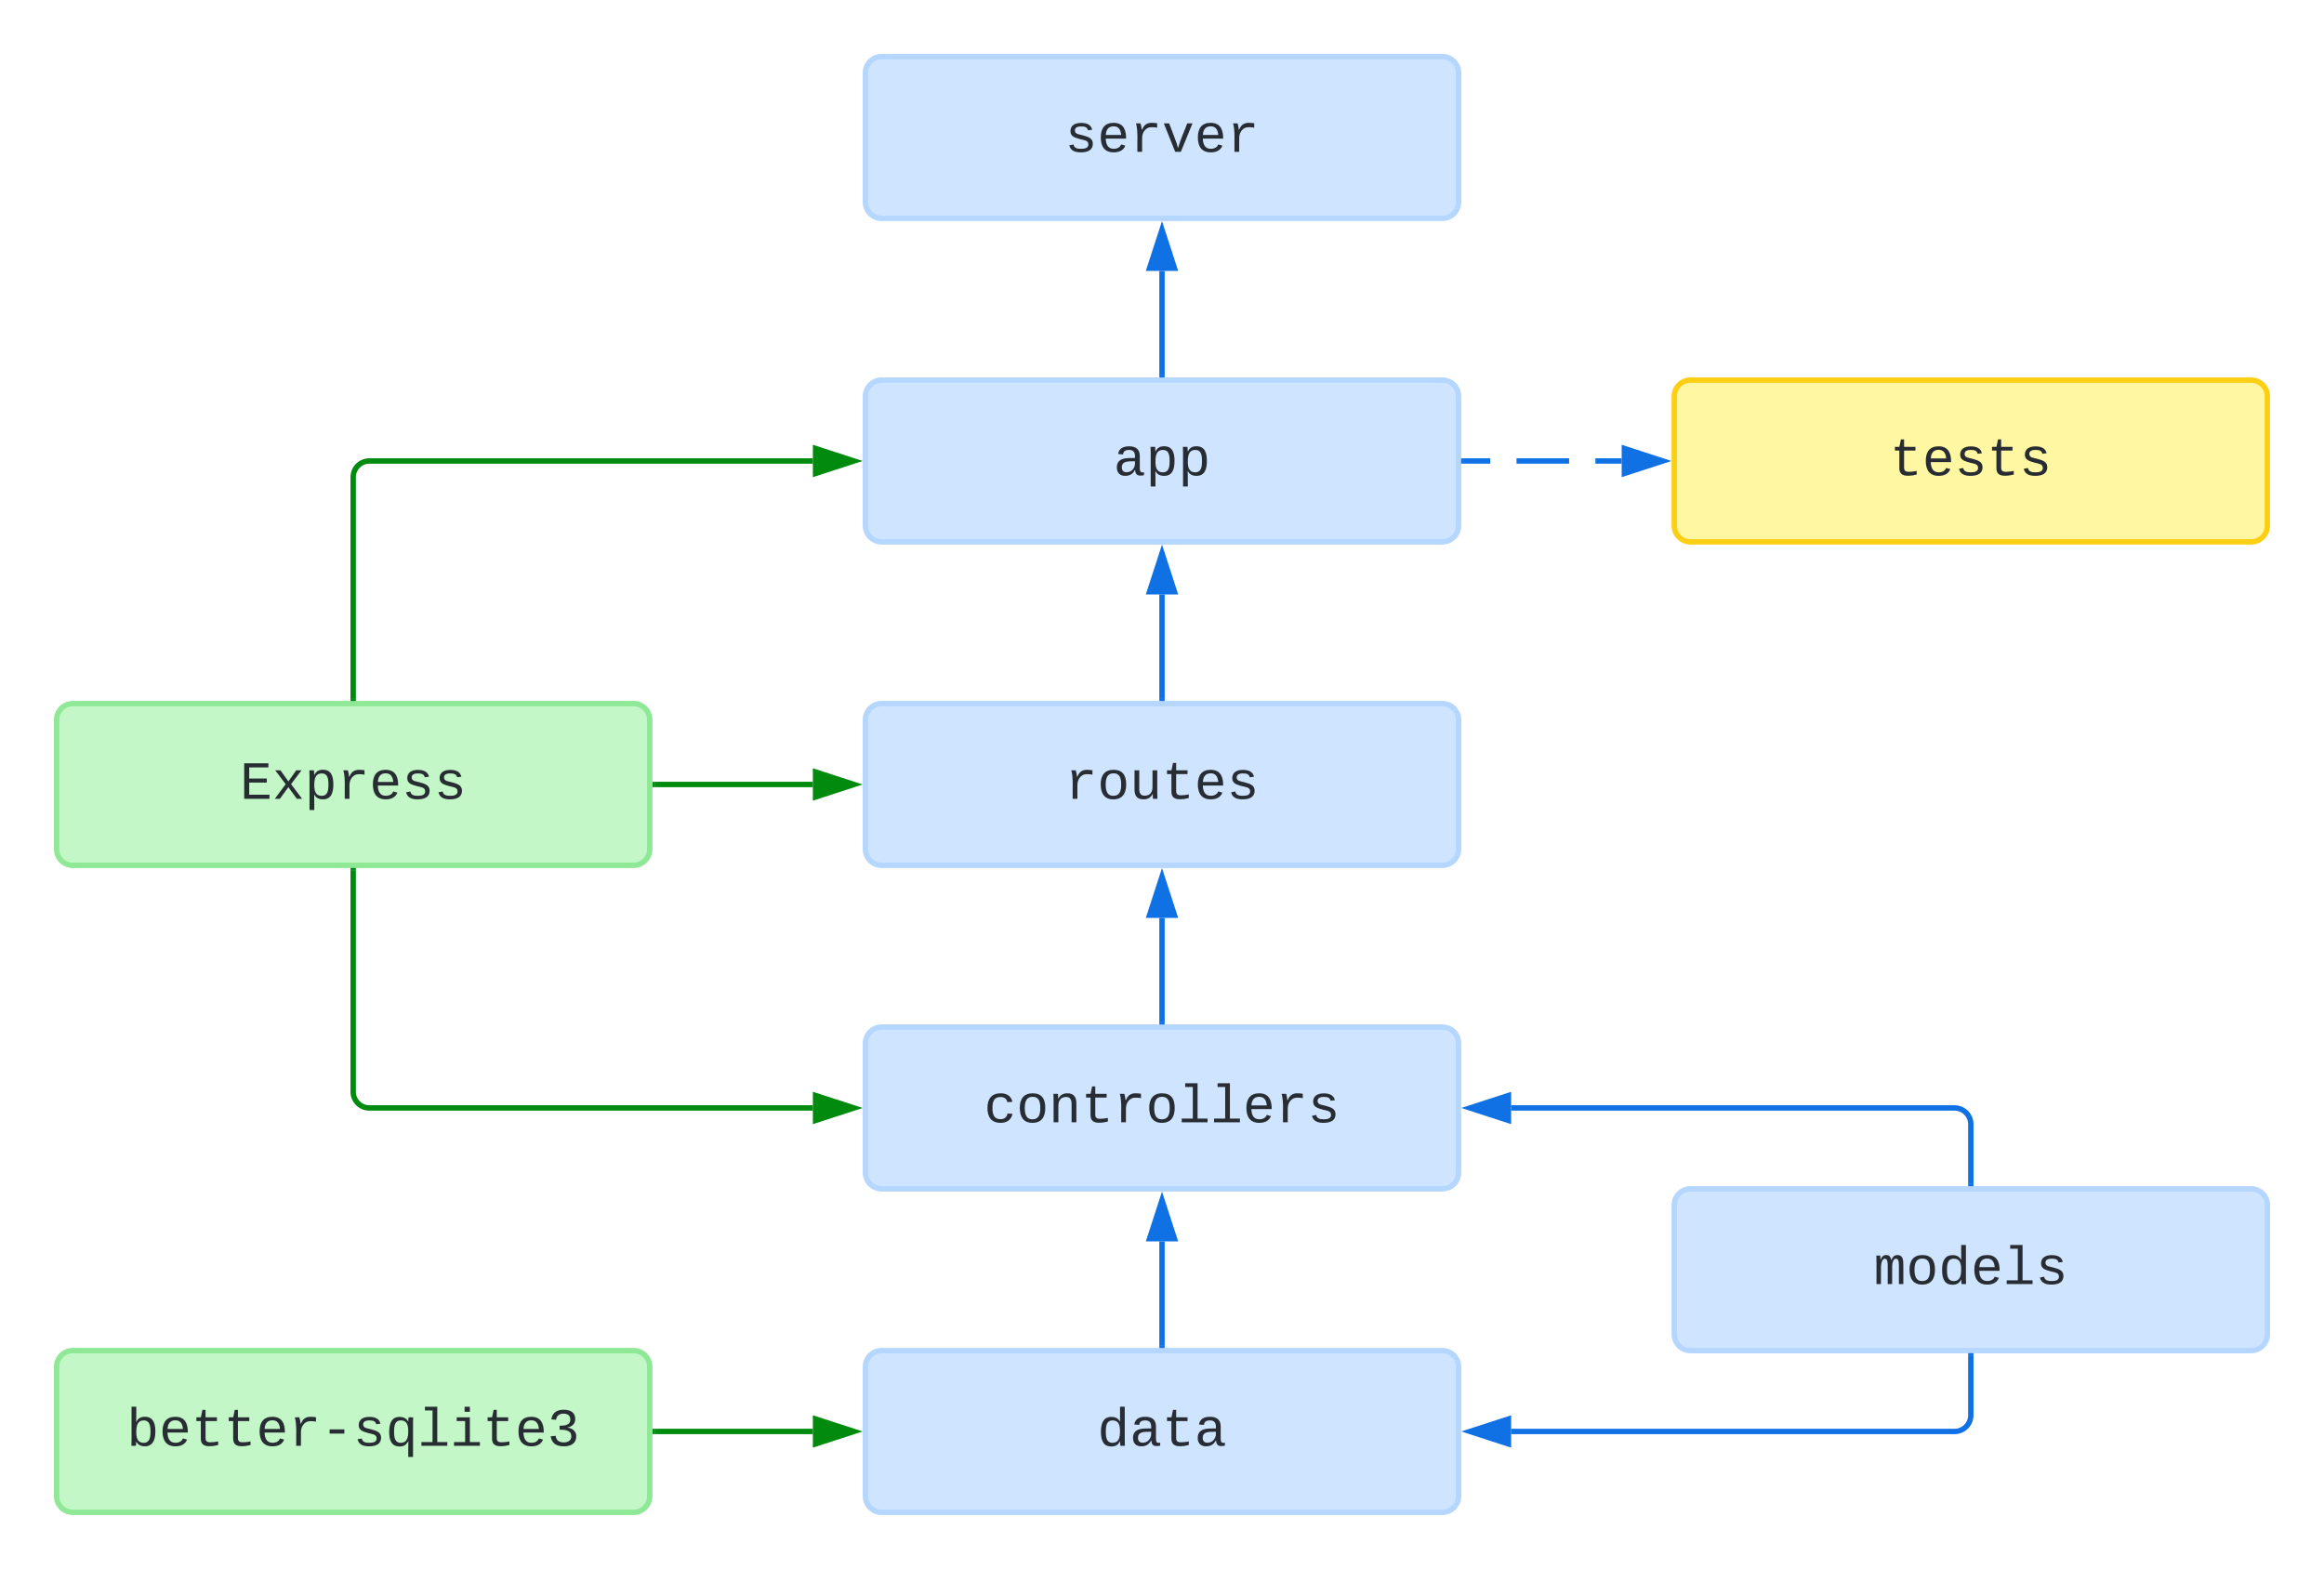
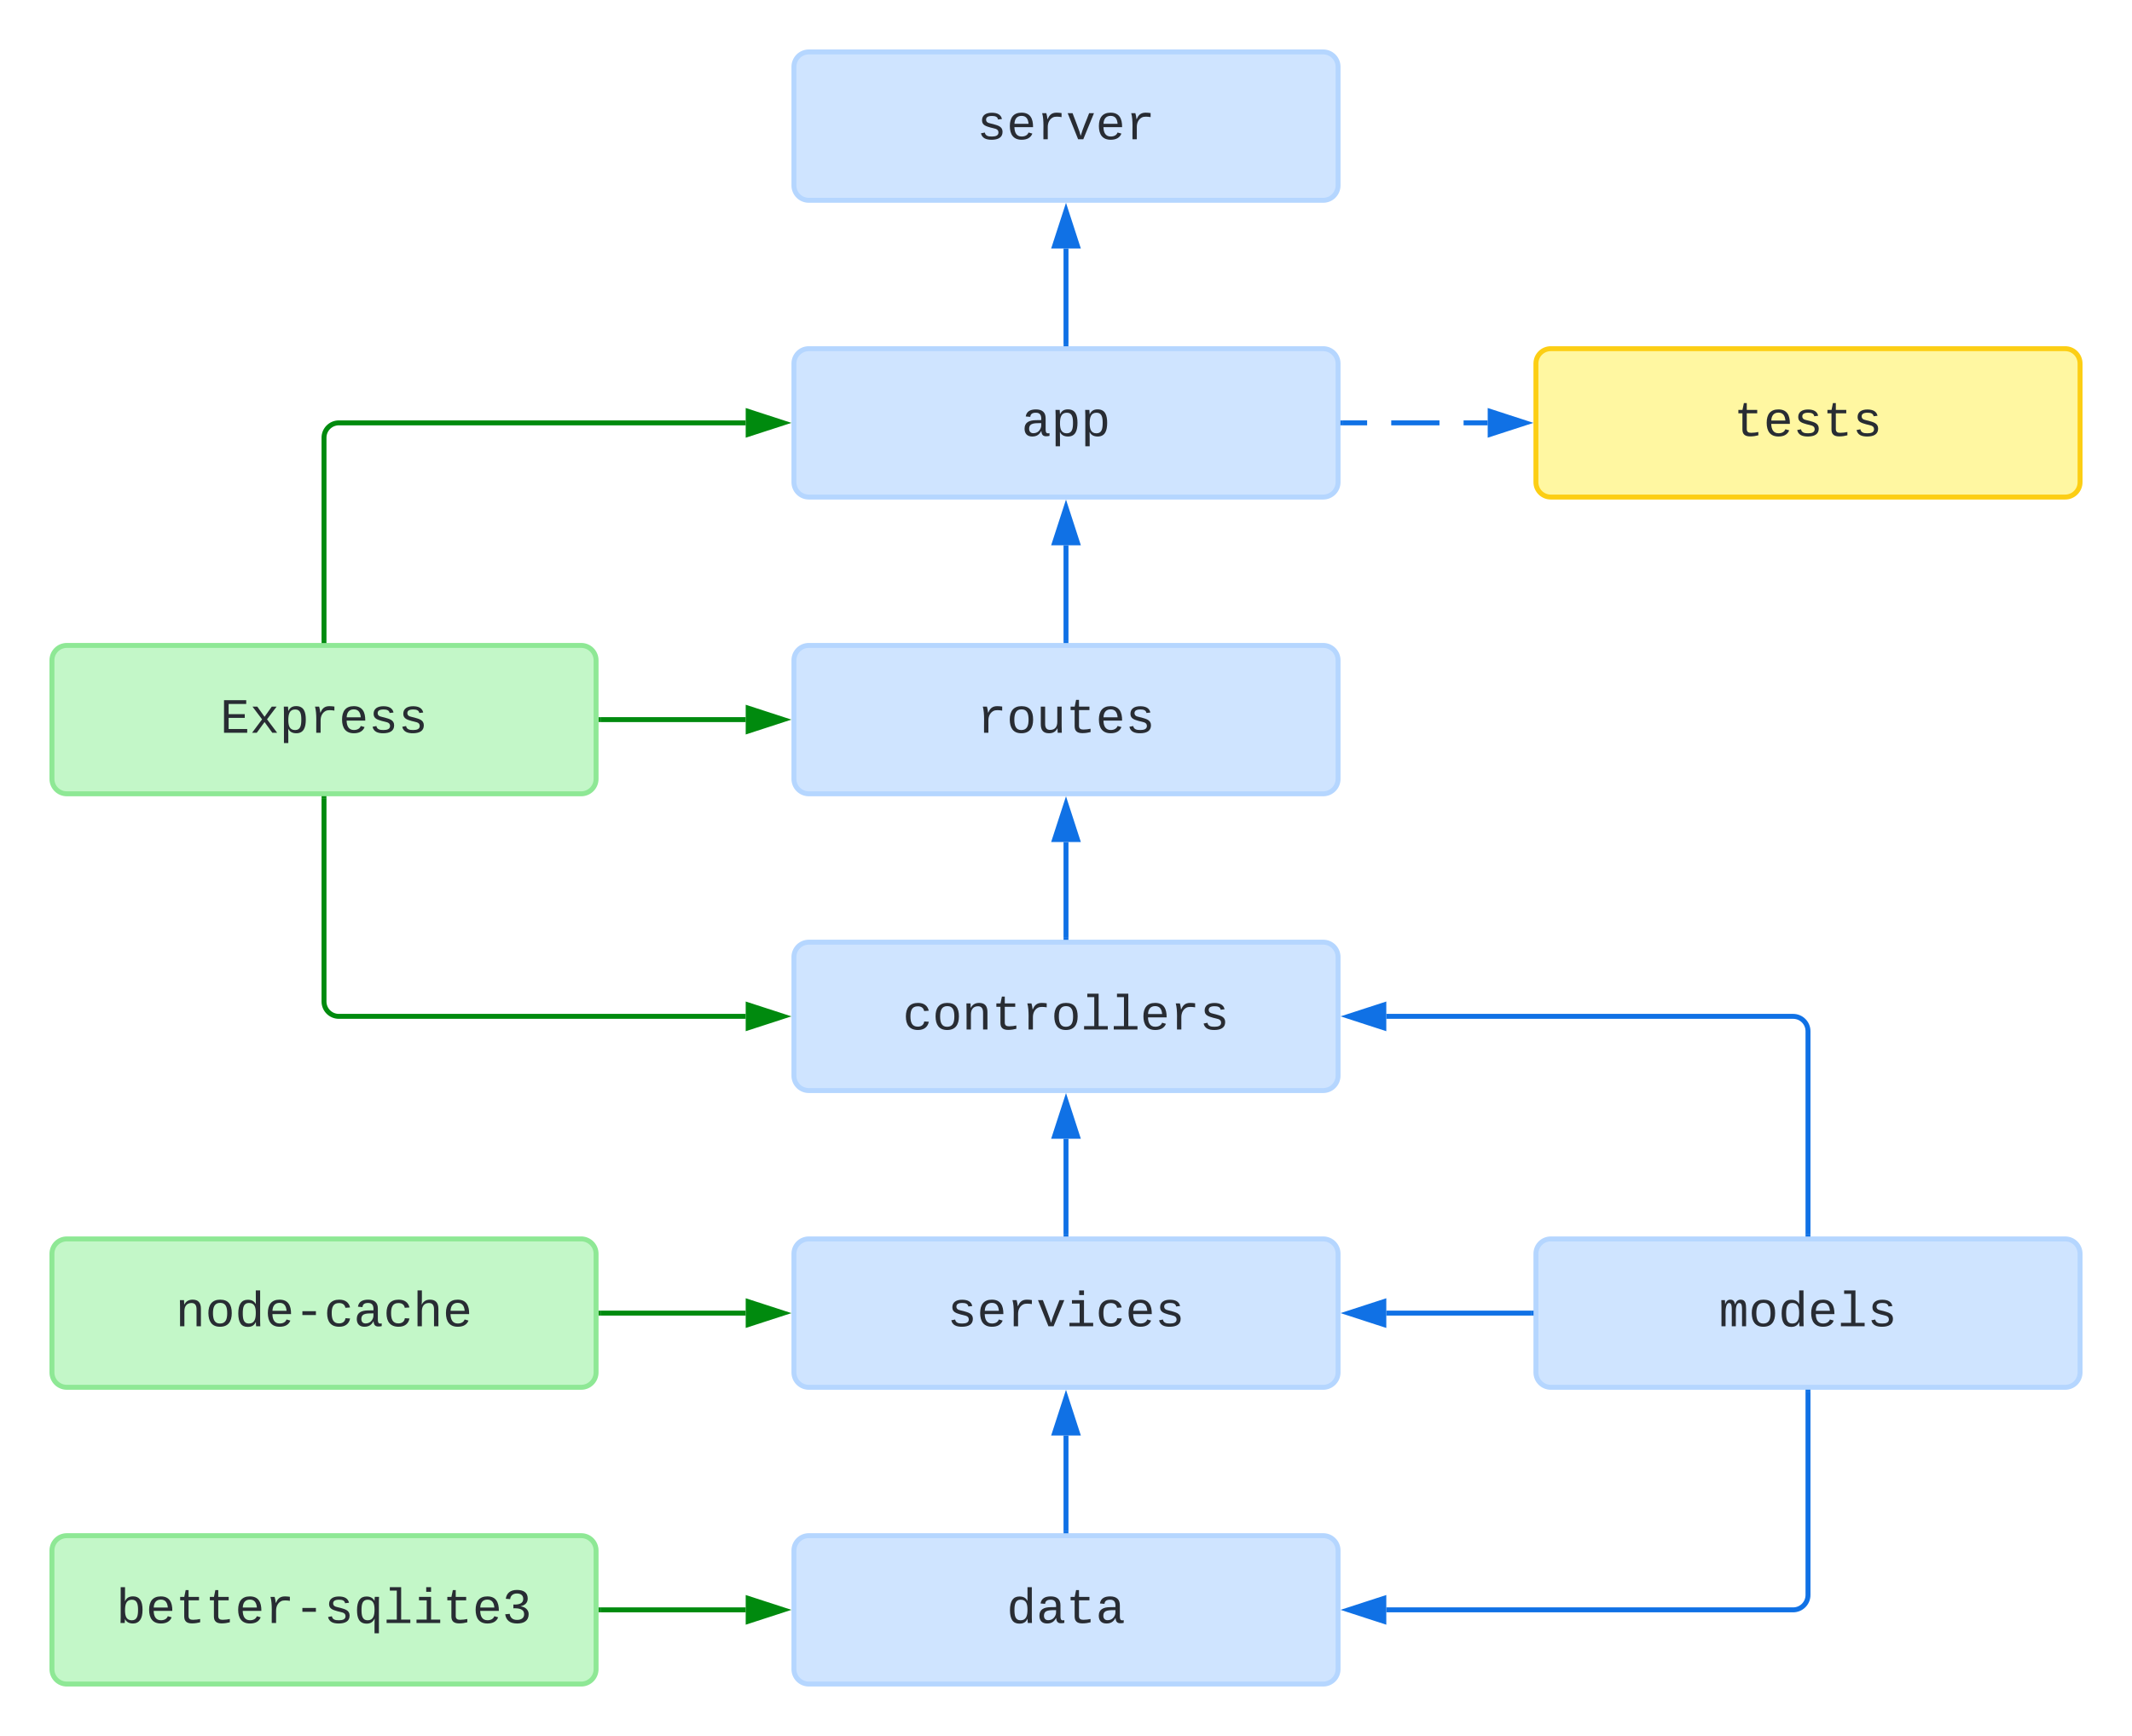
- <svg xmlns="http://www.w3.org/2000/svg" xmlns:ns1="lucid" xmlns:xlink="http://www.w3.org/1999/xlink" width="862" height="582">
+ <svg xmlns="http://www.w3.org/2000/svg" xmlns:ns1="lucid" xmlns:xlink="http://www.w3.org/1999/xlink" width="862" height="702">
  <g transform="translate(261 221)" ns1:page-tab-id="0_0">
    <path d="M60 46a6 6 0 0 1 6-6h208a6 6 0 0 1 6 6v48a6 6 0 0 1-6 6H66a6 6 0 0 1-6-6z" stroke="#b5d6ff" stroke-width="2" fill="#cfe4ff" />
    <use xlink:href="#a" transform="matrix(1,0,0,1,68,48) translate(65.99414 27.32227)" />
-     <path d="M360 226a6 6 0 0 1 6-6h208a6 6 0 0 1 6 6v48a6 6 0 0 1-6 6H366a6 6 0 0 1-6-6z" stroke="#b5d6ff" stroke-width="2" fill="#cfe4ff" />
-     <use xlink:href="#b" transform="matrix(1,0,0,1,368,228) translate(65.99414 27.32227)" />
+     <path d="M360 286a6 6 0 0 1 6-6h208a6 6 0 0 1 6 6v48a6 6 0 0 1-6 6H366a6 6 0 0 1-6-6z" stroke="#b5d6ff" stroke-width="2" fill="#cfe4ff" />
+     <use xlink:href="#b" transform="matrix(1,0,0,1,368,288) translate(65.99414 27.32227)" />
    <path d="M60-194a6 6 0 0 1 6-6h208a6 6 0 0 1 6 6v48a6 6 0 0 1-6 6H66a6 6 0 0 1-6-6z" stroke="#b5d6ff" stroke-width="2" fill="#cfe4ff" />
    <use xlink:href="#c" transform="matrix(1,0,0,1,68,-192) translate(65.99414 27.32227)" />
    <path d="M60 166a6 6 0 0 1 6-6h208a6 6 0 0 1 6 6v48a6 6 0 0 1-6 6H66a6 6 0 0 1-6-6z" stroke="#b5d6ff" stroke-width="2" fill="#cfe4ff" />
    <use xlink:href="#d" transform="matrix(1,0,0,1,68,168) translate(35.98926 27.32227)" />
    <path d="M60-74a6 6 0 0 1 6-6h208a6 6 0 0 1 6 6v48a6 6 0 0 1-6 6H66a6 6 0 0 1-6-6z" stroke="#b5d6ff" stroke-width="2" fill="#cfe4ff" />
    <use xlink:href="#e" transform="matrix(1,0,0,1,68,-72) translate(83.99707 27.32227)" />
    <path d="M170-82v-38.5" stroke="#1071e5" stroke-width="2" fill="none" />
    <path d="M170.97-81h-1.94v-1.03h1.94z" stroke="#1071e5" stroke-width=".05" fill="#1071e5" />
    <path d="M170-135.76l4.63 14.26h-9.26z" stroke="#1071e5" stroke-width="2" fill="#1071e5" />
    <path d="M170 38V-.5" stroke="#1071e5" stroke-width="2" fill="none" />
    <path d="M170.97 39h-1.94v-1.03h1.94z" stroke="#1071e5" stroke-width=".05" fill="#1071e5" />
    <path d="M170-15.76l4.63 14.26h-9.26z" stroke="#1071e5" stroke-width="2" fill="#1071e5" />
-     <path d="M-18 310h58.5" stroke="#008a0e" stroke-width="2" fill="none" />
-     <path d="M-17.97 310.98H-19v-1.96h1.03z" stroke="#008a0e" stroke-width=".05" fill="#008a0e" />
-     <path d="M55.76 310l-14.26 4.63v-9.26z" stroke="#008a0e" stroke-width="2" fill="#008a0e" />
-     <path d="M470 282v22a6 6 0 0 1-6 6H299.5" stroke="#1071e5" stroke-width="2" fill="none" />
-     <path d="M470.98 282.03h-1.96V281h1.96z" stroke="#1071e5" stroke-width=".05" fill="#1071e5" />
-     <path d="M284.24 310l14.26-4.63v9.26z" stroke="#1071e5" stroke-width="2" fill="#1071e5" />
-     <path d="M-240 286a6 6 0 0 1 6-6h208a6 6 0 0 1 6 6v48a6 6 0 0 1-6 6h-208a6 6 0 0 1-6-6z" stroke="#8ee895" stroke-width="2" fill="#c3f7c8" />
-     <use xlink:href="#f" transform="matrix(1,0,0,1,-232,288) translate(17.98633 27.32227)" />
+     <path d="M-18 430h58.5" stroke="#008a0e" stroke-width="2" fill="none" />
+     <path d="M-17.97 430.98H-19v-1.96h1.03z" stroke="#008a0e" stroke-width=".05" fill="#008a0e" />
+     <path d="M55.76 430l-14.26 4.63v-9.26z" stroke="#008a0e" stroke-width="2" fill="#008a0e" />
+     <path d="M470 342v82a6 6 0 0 1-6 6H299.5" stroke="#1071e5" stroke-width="2" fill="none" />
+     <path d="M470.98 342.03h-1.96V341h1.96z" stroke="#1071e5" stroke-width=".05" fill="#1071e5" />
+     <path d="M284.24 430l14.26-4.63v9.26z" stroke="#1071e5" stroke-width="2" fill="#1071e5" />
+     <path d="M-240 406a6 6 0 0 1 6-6h208a6 6 0 0 1 6 6v48a6 6 0 0 1-6 6h-208a6 6 0 0 1-6-6z" stroke="#8ee895" stroke-width="2" fill="#c3f7c8" />
+     <use xlink:href="#f" transform="matrix(1,0,0,1,-232,408) translate(17.98633 27.32227)" />
    <path d="M-18 70h58.5" stroke="#008a0e" stroke-width="2" fill="none" />
    <path d="M-17.97 70.97H-19v-1.94h1.03z" stroke="#008a0e" stroke-width=".05" fill="#008a0e" />
    <path d="M55.76 70L41.5 74.64v-9.28z" stroke="#008a0e" stroke-width="2" fill="#008a0e" />
    <path d="M-240 46a6 6 0 0 1 6-6h208a6 6 0 0 1 6 6v48a6 6 0 0 1-6 6h-208a6 6 0 0 1-6-6z" stroke="#8ee895" stroke-width="2" fill="#c3f7c8" />
    <use xlink:href="#g" transform="matrix(1,0,0,1,-232,48) translate(59.99316 27.32227)" />
    <path d="M170 158v-38.5" stroke="#1071e5" stroke-width="2" fill="none" />
    <path d="M170.97 159h-1.94v-1.03h1.94z" stroke="#1071e5" stroke-width=".05" fill="#1071e5" />
    <path d="M170 104.24l4.63 14.26h-9.26z" stroke="#1071e5" stroke-width="2" fill="#1071e5" />
-     <path d="M60 286a6 6 0 0 1 6-6h208a6 6 0 0 1 6 6v48a6 6 0 0 1-6 6H66a6 6 0 0 1-6-6z" stroke="#b5d6ff" stroke-width="2" fill="#cfe4ff" />
-     <use xlink:href="#h" transform="matrix(1,0,0,1,68,288) translate(77.99609 27.32227)" />
-     <path d="M170 278v-38.5" stroke="#1071e5" stroke-width="2" fill="none" />
-     <path d="M170.97 279h-1.94v-1.03h1.94z" stroke="#1071e5" stroke-width=".05" fill="#1071e5" />
-     <path d="M170 224.24l4.63 14.26h-9.26z" stroke="#1071e5" stroke-width="2" fill="#1071e5" />
-     <path d="M470 218v-22a6 6 0 0 0-6-6H299.5" stroke="#1071e5" stroke-width="2" fill="none" />
-     <path d="M470.98 219h-1.96v-1.03h1.96z" stroke="#1071e5" stroke-width=".05" fill="#1071e5" />
+     <path d="M60 406a6 6 0 0 1 6-6h208a6 6 0 0 1 6 6v48a6 6 0 0 1-6 6H66a6 6 0 0 1-6-6z" stroke="#b5d6ff" stroke-width="2" fill="#cfe4ff" />
+     <use xlink:href="#h" transform="matrix(1,0,0,1,68,408) translate(77.99609 27.32227)" />
+     <path d="M170 398v-38.5" stroke="#1071e5" stroke-width="2" fill="none" />
+     <path d="M170.97 399h-1.94v-1.03h1.94z" stroke="#1071e5" stroke-width=".05" fill="#1071e5" />
+     <path d="M170 344.24l4.63 14.26h-9.26z" stroke="#1071e5" stroke-width="2" fill="#1071e5" />
+     <path d="M470 278v-82a6 6 0 0 0-6-6H299.5" stroke="#1071e5" stroke-width="2" fill="none" />
+     <path d="M470.98 279h-1.96v-1.03h1.96z" stroke="#1071e5" stroke-width=".05" fill="#1071e5" />
    <path d="M284.24 190l14.26-4.63v9.26z" stroke="#1071e5" stroke-width="2" fill="#1071e5" />
    <path d="M360-74a6 6 0 0 1 6-6h208a6 6 0 0 1 6 6v48a6 6 0 0 1-6 6H366a6 6 0 0 1-6-6z" stroke="#fcce14" stroke-width="2" fill="#fff7a1" />
    <use xlink:href="#i" transform="matrix(1,0,0,1,368,-72) translate(71.99512 27.32227)" />
    <path d="M282-50h9.75m9.75 0H321m9.75 0h9.75" stroke="#1071e5" stroke-width="2" fill="none" />
    <path d="M282.03-49.02H281v-1.95h1.03z" stroke="#1071e5" stroke-width=".05" fill="#1071e5" />
    <path d="M355.76-50l-14.26 4.63v-9.27z" stroke="#1071e5" stroke-width="2" fill="#1071e5" />
    <path d="M-130 102v82a6 6 0 0 0 6 6H40.5" stroke="#008a0e" stroke-width="2" fill="none" />
    <path d="M-129.03 102.03h-1.94V101h1.94z" stroke="#008a0e" stroke-width=".05" fill="#008a0e" />
    <path d="M55.76 190l-14.26 4.63v-9.26z" stroke="#008a0e" stroke-width="2" fill="#008a0e" />
    <path d="M-130 38v-82a6 6 0 0 1 6-6H40.5" stroke="#008a0e" stroke-width="2" fill="none" />
    <path d="M-129.03 39h-1.94v-1.03h1.94z" stroke="#008a0e" stroke-width=".05" fill="#008a0e" />
    <path d="M55.76-50L41.5-45.37v-9.27z" stroke="#008a0e" stroke-width="2" fill="#008a0e" />
+     <path d="M60 286a6 6 0 0 1 6-6h208a6 6 0 0 1 6 6v48a6 6 0 0 1-6 6H66a6 6 0 0 1-6-6z" stroke="#b5d6ff" stroke-width="2" fill="#cfe4ff" />
+     <use xlink:href="#j" transform="matrix(1,0,0,1,68,288) translate(53.99219 27.32227)" />
+     <path d="M170 278v-38.5" stroke="#1071e5" stroke-width="2" fill="none" />
+     <path d="M170.97 279h-1.94v-1.03h1.94z" stroke="#1071e5" stroke-width=".05" fill="#1071e5" />
+     <path d="M170 224.24l4.63 14.26h-9.26z" stroke="#1071e5" stroke-width="2" fill="#1071e5" />
+     <path d="M358 310h-58.5" stroke="#1071e5" stroke-width="2" fill="none" />
+     <path d="M359 310.98h-1.03v-1.96H359z" stroke="#1071e5" stroke-width=".05" fill="#1071e5" />
+     <path d="M284.24 310l14.26-4.63v9.26z" stroke="#1071e5" stroke-width="2" fill="#1071e5" />
+     <path d="M-18 310h58.5" stroke="#008a0e" stroke-width="2" fill="none" />
+     <path d="M-17.97 310.98H-19v-1.96h1.03z" stroke="#008a0e" stroke-width=".05" fill="#008a0e" />
+     <path d="M55.76 310l-14.26 4.63v-9.26z" stroke="#008a0e" stroke-width="2" fill="#008a0e" />
+     <path d="M-240 286a6 6 0 0 1 6-6h208a6 6 0 0 1 6 6v48a6 6 0 0 1-6 6h-208a6 6 0 0 1-6-6z" stroke="#8ee895" stroke-width="2" fill="#c3f7c8" />
+     <use xlink:href="#k" transform="matrix(1,0,0,1,-232,288) translate(41.99023 27.32227)" />
    <defs>
-       <path fill="#282c33" d="M839-1102c70 0 148 7 206 17v167c-112-18-268-36-363 15-129 69-208 203-208 395V0H294c-10-367 32-789-52-1082h171c21 75 41 161 48 250h5c67-152 152-270 373-270" id="j" />
-       <path fill="#282c33" d="M615-1102c343 0 484 203 482 560-1 347-147 562-488 562-336 0-475-219-479-562-4-349 156-560 485-560zm-8 989c240 0 301-180 301-429 0-245-55-427-290-427-236 0-299 181-299 427 0 243 61 429 288 429" id="k" />
-       <path fill="#282c33" d="M528 20c-247 0-343-132-343-381v-721h180v686c-4 177 45 284 224 277 194-8 279-136 279-336v-627h181c3 360-6 732 6 1082H885c-4-54-7-126-8-185h-3C809-64 714 20 528 20" id="l" />
-       <path fill="#282c33" d="M682 16c-209 0-323-80-324-285v-671H190v-142h170l58-282h120v282h432v142H538v652c2 114 60 155 182 155 106 0 209-16 297-34v137C921-4 806 16 682 16" id="m" />
-       <path fill="#282c33" d="M617-1102c355 0 481 238 477 599H322c5 222 84 388 301 388 144 0 244-59 284-166l158 45C1002-72 854 20 623 20c-342 0-490-220-490-568 0-346 151-554 484-554zm291 461c-18-192-90-328-289-328-194 0-287 128-295 328h584" id="n" />
-       <path fill="#282c33" d="M873-819c-18-114-119-146-250-146-163 0-245 50-245 151 0 151 170 148 294 185 182 54 388 94 388 320 0 240-189 325-439 329-245 4-410-69-454-268l159-31c24 133 136 168 295 165 144-2 270-31 270-171 0-164-195-160-331-202-167-52-350-87-350-299 0-218 173-315 413-313 220 2 373 77 412 260" id="o" />
+       <path fill="#282c33" d="M839-1102c70 0 148 7 206 17v167c-112-18-268-36-363 15-129 69-208 203-208 395V0H294c-10-367 32-789-52-1082h171c21 75 41 161 48 250h5c67-152 152-270 373-270" id="l" />
+       <path fill="#282c33" d="M615-1102c343 0 484 203 482 560-1 347-147 562-488 562-336 0-475-219-479-562-4-349 156-560 485-560zm-8 989c240 0 301-180 301-429 0-245-55-427-290-427-236 0-299 181-299 427 0 243 61 429 288 429" id="m" />
+       <path fill="#282c33" d="M528 20c-247 0-343-132-343-381v-721h180v686c-4 177 45 284 224 277 194-8 279-136 279-336v-627h181c3 360-6 732 6 1082H885c-4-54-7-126-8-185h-3C809-64 714 20 528 20" id="n" />
+       <path fill="#282c33" d="M682 16c-209 0-323-80-324-285v-671H190v-142h170l58-282h120v282h432v142H538v652c2 114 60 155 182 155 106 0 209-16 297-34v137C921-4 806 16 682 16" id="o" />
+       <path fill="#282c33" d="M617-1102c355 0 481 238 477 599H322c5 222 84 388 301 388 144 0 244-59 284-166l158 45C1002-72 854 20 623 20c-342 0-490-220-490-568 0-346 151-554 484-554zm291 461c-18-192-90-328-289-328-194 0-287 128-295 328h584" id="p" />
+       <path fill="#282c33" d="M873-819c-18-114-119-146-250-146-163 0-245 50-245 151 0 151 170 148 294 185 182 54 388 94 388 320 0 240-189 325-439 329-245 4-410-69-454-268l159-31c24 133 136 168 295 165 144-2 270-31 270-171 0-164-195-160-331-202-167-52-350-87-350-299 0-218 173-315 413-313 220 2 373 77 412 260" id="q" />
      <g id="a">
-         <use transform="matrix(0.009765625,0,0,0.009765625,0,0)" xlink:href="#j" />
-         <use transform="matrix(0.009765625,0,0,0.009765625,12.00195,0)" xlink:href="#k" />
+         <use transform="matrix(0.009765625,0,0,0.009765625,0,0)" xlink:href="#l" />
+         <use transform="matrix(0.009765625,0,0,0.009765625,12.00195,0)" xlink:href="#m" />
+         <use transform="matrix(0.009765625,0,0,0.009765625,24.00391,0)" xlink:href="#n" />
+         <use transform="matrix(0.009765625,0,0,0.009765625,36.00586,0)" xlink:href="#o" />
+         <use transform="matrix(0.009765625,0,0,0.009765625,48.00781,0)" xlink:href="#p" />
+         <use transform="matrix(0.009765625,0,0,0.009765625,60.00977,0)" xlink:href="#q" />
+       </g>
+       <path fill="#282c33" d="M904-1102c199 0 220 177 220 381V0H956v-686c-3-114 0-215-60-264-70-33-125-4-158 71-26 56-39 140-39 252V0H531v-686c-3-114-1-215-61-264-78-41-136 24-157 84-24 69-39 159-39 259V0H105c-3-360 6-732-6-1082h149c6 50 3 123 8 175 36-100 83-195 216-195 135 0 166 79 196 196 42-105 93-196 236-196" id="r" />
+       <path fill="#282c33" d="M865-914c-3-187-2-380-2-570h180v1261c0 76 1 155 6 223H877c-8-49-9-116-10-174h-5C801-44 708 26 530 26c-135 0-234-46-297-139s-95-232-95-419c0-377 131-566 392-566 176 0 271 63 335 184zm-286-51c-222 0-255 197-255 427 0 229 31 425 253 425 237 0 286-195 286-441 0-238-52-411-284-411" id="s" />
+       <path fill="#282c33" d="M736-142h380V0H134v-142h422v-1200H267v-142h469v1342" id="t" />
+       <g id="b">
+         <use transform="matrix(0.009765625,0,0,0.009765625,0,0)" xlink:href="#r" />
+         <use transform="matrix(0.009765625,0,0,0.009765625,12.00195,0)" xlink:href="#m" />
+         <use transform="matrix(0.009765625,0,0,0.009765625,24.00391,0)" xlink:href="#s" />
+         <use transform="matrix(0.009765625,0,0,0.009765625,36.00586,0)" xlink:href="#p" />
+         <use transform="matrix(0.009765625,0,0,0.009765625,48.00781,0)" xlink:href="#t" />
+         <use transform="matrix(0.009765625,0,0,0.009765625,60.00977,0)" xlink:href="#q" />
+       </g>
+       <path fill="#282c33" d="M715 0H502L69-1082h202c94 253 197 500 285 758 19 57 36 126 52 183 96-335 234-626 350-941h201" id="u" />
+       <g id="c">
+         <use transform="matrix(0.009765625,0,0,0.009765625,0,0)" xlink:href="#q" />
+         <use transform="matrix(0.009765625,0,0,0.009765625,12.00195,0)" xlink:href="#p" />
        <use transform="matrix(0.009765625,0,0,0.009765625,24.00391,0)" xlink:href="#l" />
-         <use transform="matrix(0.009765625,0,0,0.009765625,36.00586,0)" xlink:href="#m" />
-         <use transform="matrix(0.009765625,0,0,0.009765625,48.00781,0)" xlink:href="#n" />
-         <use transform="matrix(0.009765625,0,0,0.009765625,60.00977,0)" xlink:href="#o" />
+         <use transform="matrix(0.009765625,0,0,0.009765625,36.00586,0)" xlink:href="#u" />
+         <use transform="matrix(0.009765625,0,0,0.009765625,48.00781,0)" xlink:href="#p" />
+         <use transform="matrix(0.009765625,0,0,0.009765625,60.00977,0)" xlink:href="#l" />
      </g>
-       <path fill="#282c33" d="M904-1102c199 0 220 177 220 381V0H956v-686c-3-114 0-215-60-264-70-33-125-4-158 71-26 56-39 140-39 252V0H531v-686c-3-114-1-215-61-264-78-41-136 24-157 84-24 69-39 159-39 259V0H105c-3-360 6-732-6-1082h149c6 50 3 123 8 175 36-100 83-195 216-195 135 0 166 79 196 196 42-105 93-196 236-196" id="p" />
-       <path fill="#282c33" d="M865-914c-3-187-2-380-2-570h180v1261c0 76 1 155 6 223H877c-8-49-9-116-10-174h-5C801-44 708 26 530 26c-135 0-234-46-297-139s-95-232-95-419c0-377 131-566 392-566 176 0 271 63 335 184zm-286-51c-222 0-255 197-255 427 0 229 31 425 253 425 237 0 286-195 286-441 0-238-52-411-284-411" id="q" />
-       <path fill="#282c33" d="M736-142h380V0H134v-142h422v-1200H267v-142h469v1342" id="r" />
-       <g id="b">
-         <use transform="matrix(0.009765625,0,0,0.009765625,0,0)" xlink:href="#p" />
-         <use transform="matrix(0.009765625,0,0,0.009765625,12.00195,0)" xlink:href="#k" />
-         <use transform="matrix(0.009765625,0,0,0.009765625,24.00391,0)" xlink:href="#q" />
-         <use transform="matrix(0.009765625,0,0,0.009765625,36.00586,0)" xlink:href="#n" />
-         <use transform="matrix(0.009765625,0,0,0.009765625,48.00781,0)" xlink:href="#r" />
-         <use transform="matrix(0.009765625,0,0,0.009765625,60.00977,0)" xlink:href="#o" />
+       <path fill="#282c33" d="M631 20c-350 0-501-215-501-562 0-355 162-560 502-560 250 0 399 118 446 323l-192 14c-23-124-109-196-262-196-242 0-305 171-305 415 1 245 61 427 304 427 151 0 248-77 267-215l190 12C1039-107 883 20 631 20" id="v" />
+       <path fill="#282c33" d="M706-1102c241 0 344 136 343 381V0H868v-695c1-168-57-273-220-268-190 6-283 138-283 336V0H185c-3-360 6-732-6-1082h170c4 54 7 126 8 185h3c63-121 164-204 346-205" id="w" />
+       <g id="d">
+         <use transform="matrix(0.009765625,0,0,0.009765625,0,0)" xlink:href="#v" />
+         <use transform="matrix(0.009765625,0,0,0.009765625,12.00195,0)" xlink:href="#m" />
+         <use transform="matrix(0.009765625,0,0,0.009765625,24.00391,0)" xlink:href="#w" />
+         <use transform="matrix(0.009765625,0,0,0.009765625,36.00586,0)" xlink:href="#o" />
+         <use transform="matrix(0.009765625,0,0,0.009765625,48.00781,0)" xlink:href="#l" />
+         <use transform="matrix(0.009765625,0,0,0.009765625,60.00977,0)" xlink:href="#m" />
+         <use transform="matrix(0.009765625,0,0,0.009765625,72.01172,0)" xlink:href="#t" />
+         <use transform="matrix(0.009765625,0,0,0.009765625,84.01367,0)" xlink:href="#t" />
+         <use transform="matrix(0.009765625,0,0,0.009765625,96.01562,0)" xlink:href="#p" />
+         <use transform="matrix(0.009765625,0,0,0.009765625,108.0176,0)" xlink:href="#l" />
+         <use transform="matrix(0.009765625,0,0,0.009765625,120.0195,0)" xlink:href="#q" />
      </g>
-       <path fill="#282c33" d="M715 0H502L69-1082h202c94 253 197 500 285 758 19 57 36 126 52 183 96-335 234-626 350-941h201" id="s" />
-       <g id="c">
-         <use transform="matrix(0.009765625,0,0,0.009765625,0,0)" xlink:href="#o" />
-         <use transform="matrix(0.009765625,0,0,0.009765625,12.00195,0)" xlink:href="#n" />
-         <use transform="matrix(0.009765625,0,0,0.009765625,24.00391,0)" xlink:href="#j" />
-         <use transform="matrix(0.009765625,0,0,0.009765625,36.00586,0)" xlink:href="#s" />
-         <use transform="matrix(0.009765625,0,0,0.009765625,48.00781,0)" xlink:href="#n" />
-         <use transform="matrix(0.009765625,0,0,0.009765625,60.00977,0)" xlink:href="#j" />
+       <path fill="#282c33" d="M1000-272c3 95 12 159 101 161 21 0 41-3 59-7V-6c-44 10-86 16-139 16-141 2-191-84-197-217h-6C748-76 648 20 446 20c-207 0-318-120-318-322 0-266 194-348 454-354l236-4c12-191-40-305-222-305-140 0-220 47-232 172l-188-17c33-204 181-292 423-292 255 0 401 118 401 364v466zm-683-27c0 109 63 184 175 182 166-3 259-96 306-217 24-65 20-120 20-200-232 7-501-28-501 235" id="x" />
+       <path fill="#282c33" d="M698-1104c312 3 392 244 392 558 0 315-82 566-392 566-169 0-277-65-331-184h-5c8 188 2 394 4 589H185V-858c0-76-1-156-6-224h175c6 52 9 120 10 178h4c58-122 150-202 330-200zm-49 991c225 0 255-203 255-433 0-225-32-419-253-419-236 0-285 192-285 441 0 237 53 411 283 411" id="y" />
+       <g id="e">
+         <use transform="matrix(0.009765625,0,0,0.009765625,0,0)" xlink:href="#x" />
+         <use transform="matrix(0.009765625,0,0,0.009765625,12.00195,0)" xlink:href="#y" />
+         <use transform="matrix(0.009765625,0,0,0.009765625,24.00391,0)" xlink:href="#y" />
      </g>
-       <path fill="#282c33" d="M631 20c-350 0-501-215-501-562 0-355 162-560 502-560 250 0 399 118 446 323l-192 14c-23-124-109-196-262-196-242 0-305 171-305 415 1 245 61 427 304 427 151 0 248-77 267-215l190 12C1039-107 883 20 631 20" id="t" />
-       <path fill="#282c33" d="M706-1102c241 0 344 136 343 381V0H868v-695c1-168-57-273-220-268-190 6-283 138-283 336V0H185c-3-360 6-732-6-1082h170c4 54 7 126 8 185h3c63-121 164-204 346-205" id="u" />
-       <g id="d">
-         <use transform="matrix(0.009765625,0,0,0.009765625,0,0)" xlink:href="#t" />
-         <use transform="matrix(0.009765625,0,0,0.009765625,12.00195,0)" xlink:href="#k" />
-         <use transform="matrix(0.009765625,0,0,0.009765625,24.00391,0)" xlink:href="#u" />
-         <use transform="matrix(0.009765625,0,0,0.009765625,36.00586,0)" xlink:href="#m" />
-         <use transform="matrix(0.009765625,0,0,0.009765625,48.00781,0)" xlink:href="#j" />
-         <use transform="matrix(0.009765625,0,0,0.009765625,60.00977,0)" xlink:href="#k" />
-         <use transform="matrix(0.009765625,0,0,0.009765625,72.01172,0)" xlink:href="#r" />
-         <use transform="matrix(0.009765625,0,0,0.009765625,84.01367,0)" xlink:href="#r" />
-         <use transform="matrix(0.009765625,0,0,0.009765625,96.01562,0)" xlink:href="#n" />
-         <use transform="matrix(0.009765625,0,0,0.009765625,108.0176,0)" xlink:href="#j" />
-         <use transform="matrix(0.009765625,0,0,0.009765625,120.0195,0)" xlink:href="#o" />
+       <path fill="#282c33" d="M365-904c58-129 161-200 334-200 130 0 228 46 293 138s98 233 98 420c0 189-34 331-102 425S824 20 698 20c-170 0-275-64-336-184 0 55-3 116-9 164H179c5-68 6-147 6-223v-1261h180c-2 193 4 394-4 580h4zm283 791c221 0 256-197 256-427 0-229-34-425-254-425-236 0-285 195-285 441 0 237 53 411 283 411" id="z" />
+       <path fill="#282c33" d="M334-464v-160h560v160H334" id="A" />
+       <path fill="#282c33" d="M530 26c-303-6-392-228-392-558 0-187 33-329 98-424s162-142 293-142c178 0 273 69 334 184 1-56 3-122 12-169h175c-6 88-6 180-6 282V425H863c1-202-4-411 4-607h-2C805-59 713 29 530 26zm47-139c234 0 286-193 286-441 0-238-55-411-284-411-223 0-255 198-255 427 0 227 33 425 253 425" id="B" />
+       <path fill="#282c33" d="M745-142h380V0H143v-142h422v-798H246v-142h499v940zM545-1292v-192h200v192H545" id="C" />
+       <path fill="#282c33" d="M1060-1016c0 191-128 285-295 323v4c154 18 262 91 313 209 14 35 21 72 21 110 0 277-194 390-478 390-292 0-457-129-493-382l186-17c24 161 121 250 307 250 172 1 298-80 291-247-8-208-220-239-446-233v-156c217 9 409-34 409-232 0-152-102-225-264-225-159 0-264 88-278 233l-181-14c33-239 196-367 461-367 264 0 447 102 447 354" id="D" />
+       <g id="f">
+         <use transform="matrix(0.009765625,0,0,0.009765625,0,0)" xlink:href="#z" />
+         <use transform="matrix(0.009765625,0,0,0.009765625,12.00195,0)" xlink:href="#p" />
+         <use transform="matrix(0.009765625,0,0,0.009765625,24.00391,0)" xlink:href="#o" />
+         <use transform="matrix(0.009765625,0,0,0.009765625,36.00586,0)" xlink:href="#o" />
+         <use transform="matrix(0.009765625,0,0,0.009765625,48.00781,0)" xlink:href="#p" />
+         <use transform="matrix(0.009765625,0,0,0.009765625,60.00977,0)" xlink:href="#l" />
+         <use transform="matrix(0.009765625,0,0,0.009765625,72.01172,0)" xlink:href="#A" />
+         <use transform="matrix(0.009765625,0,0,0.009765625,84.01367,0)" xlink:href="#q" />
+         <use transform="matrix(0.009765625,0,0,0.009765625,96.01562,0)" xlink:href="#B" />
+         <use transform="matrix(0.009765625,0,0,0.009765625,108.0176,0)" xlink:href="#t" />
+         <use transform="matrix(0.009765625,0,0,0.009765625,120.0195,0)" xlink:href="#C" />
+         <use transform="matrix(0.009765625,0,0,0.009765625,132.0215,0)" xlink:href="#o" />
+         <use transform="matrix(0.009765625,0,0,0.009765625,144.0234,0)" xlink:href="#p" />
+         <use transform="matrix(0.009765625,0,0,0.009765625,156.0254,0)" xlink:href="#D" />
      </g>
-       <path fill="#282c33" d="M1000-272c3 95 12 159 101 161 21 0 41-3 59-7V-6c-44 10-86 16-139 16-141 2-191-84-197-217h-6C748-76 648 20 446 20c-207 0-318-120-318-322 0-266 194-348 454-354l236-4c12-191-40-305-222-305-140 0-220 47-232 172l-188-17c33-204 181-292 423-292 255 0 401 118 401 364v466zm-683-27c0 109 63 184 175 182 166-3 259-96 306-217 24-65 20-120 20-200-232 7-501-28-501 235" id="v" />
-       <path fill="#282c33" d="M698-1104c312 3 392 244 392 558 0 315-82 566-392 566-169 0-277-65-331-184h-5c8 188 2 394 4 589H185V-858c0-76-1-156-6-224h175c6 52 9 120 10 178h4c58-122 150-202 330-200zm-49 991c225 0 255-203 255-433 0-225-32-419-253-419-236 0-285 192-285 441 0 237 53 411 283 411" id="w" />
-       <g id="e">
-         <use transform="matrix(0.009765625,0,0,0.009765625,0,0)" xlink:href="#v" />
-         <use transform="matrix(0.009765625,0,0,0.009765625,12.00195,0)" xlink:href="#w" />
-         <use transform="matrix(0.009765625,0,0,0.009765625,24.00391,0)" xlink:href="#w" />
-       </g>
-       <path fill="#282c33" d="M365-904c58-129 161-200 334-200 130 0 228 46 293 138s98 233 98 420c0 189-34 331-102 425S824 20 698 20c-170 0-275-64-336-184 0 55-3 116-9 164H179c5-68 6-147 6-223v-1261h180c-2 193 4 394-4 580h4zm283 791c221 0 256-197 256-427 0-229-34-425-254-425-236 0-285 195-285 441 0 237 53 411 283 411" id="x" />
-       <path fill="#282c33" d="M334-464v-160h560v160H334" id="y" />
-       <path fill="#282c33" d="M530 26c-303-6-392-228-392-558 0-187 33-329 98-424s162-142 293-142c178 0 273 69 334 184 1-56 3-122 12-169h175c-6 88-6 180-6 282V425H863c1-202-4-411 4-607h-2C805-59 713 29 530 26zm47-139c234 0 286-193 286-441 0-238-55-411-284-411-223 0-255 198-255 427 0 227 33 425 253 425" id="z" />
-       <path fill="#282c33" d="M745-142h380V0H143v-142h422v-798H246v-142h499v940zM545-1292v-192h200v192H545" id="A" />
-       <path fill="#282c33" d="M1060-1016c0 191-128 285-295 323v4c154 18 262 91 313 209 14 35 21 72 21 110 0 277-194 390-478 390-292 0-457-129-493-382l186-17c24 161 121 250 307 250 172 1 298-80 291-247-8-208-220-239-446-233v-156c217 9 409-34 409-232 0-152-102-225-264-225-159 0-264 88-278 233l-181-14c33-239 196-367 461-367 264 0 447 102 447 354" id="B" />
-       <g id="f">
-         <use transform="matrix(0.009765625,0,0,0.009765625,0,0)" xlink:href="#x" />
-         <use transform="matrix(0.009765625,0,0,0.009765625,12.00195,0)" xlink:href="#n" />
-         <use transform="matrix(0.009765625,0,0,0.009765625,24.00391,0)" xlink:href="#m" />
-         <use transform="matrix(0.009765625,0,0,0.009765625,36.00586,0)" xlink:href="#m" />
-         <use transform="matrix(0.009765625,0,0,0.009765625,48.00781,0)" xlink:href="#n" />
-         <use transform="matrix(0.009765625,0,0,0.009765625,60.00977,0)" xlink:href="#j" />
-         <use transform="matrix(0.009765625,0,0,0.009765625,72.01172,0)" xlink:href="#y" />
-         <use transform="matrix(0.009765625,0,0,0.009765625,84.01367,0)" xlink:href="#o" />
-         <use transform="matrix(0.009765625,0,0,0.009765625,96.01562,0)" xlink:href="#z" />
-         <use transform="matrix(0.009765625,0,0,0.009765625,108.0176,0)" xlink:href="#r" />
-         <use transform="matrix(0.009765625,0,0,0.009765625,120.0195,0)" xlink:href="#A" />
-         <use transform="matrix(0.009765625,0,0,0.009765625,132.0215,0)" xlink:href="#m" />
-         <use transform="matrix(0.009765625,0,0,0.009765625,144.0234,0)" xlink:href="#n" />
-         <use transform="matrix(0.009765625,0,0,0.009765625,156.0254,0)" xlink:href="#B" />
-       </g>
-       <path fill="#282c33" d="M162 0v-1349h919v156H353v422h668v154H353v461h769V0H162" id="C" />
-       <path fill="#282c33" d="M932 0L611-444 288 0H94l415-556-397-526h199l300 421 298-421h201L713-558 1133 0H932" id="D" />
+       <path fill="#282c33" d="M162 0v-1349h919v156H353v422h668v154H353v461h769V0H162" id="E" />
+       <path fill="#282c33" d="M932 0L611-444 288 0H94l415-556-397-526h199l300 421 298-421h201L713-558 1133 0H932" id="F" />
      <g id="g">
-         <use transform="matrix(0.009765625,0,0,0.009765625,0,0)" xlink:href="#C" />
-         <use transform="matrix(0.009765625,0,0,0.009765625,12.00195,0)" xlink:href="#D" />
-         <use transform="matrix(0.009765625,0,0,0.009765625,24.00391,0)" xlink:href="#w" />
-         <use transform="matrix(0.009765625,0,0,0.009765625,36.00586,0)" xlink:href="#j" />
-         <use transform="matrix(0.009765625,0,0,0.009765625,48.00781,0)" xlink:href="#n" />
-         <use transform="matrix(0.009765625,0,0,0.009765625,60.00977,0)" xlink:href="#o" />
-         <use transform="matrix(0.009765625,0,0,0.009765625,72.01172,0)" xlink:href="#o" />
+         <use transform="matrix(0.009765625,0,0,0.009765625,0,0)" xlink:href="#E" />
+         <use transform="matrix(0.009765625,0,0,0.009765625,12.00195,0)" xlink:href="#F" />
+         <use transform="matrix(0.009765625,0,0,0.009765625,24.00391,0)" xlink:href="#y" />
+         <use transform="matrix(0.009765625,0,0,0.009765625,36.00586,0)" xlink:href="#l" />
+         <use transform="matrix(0.009765625,0,0,0.009765625,48.00781,0)" xlink:href="#p" />
+         <use transform="matrix(0.009765625,0,0,0.009765625,60.00977,0)" xlink:href="#q" />
+         <use transform="matrix(0.009765625,0,0,0.009765625,72.01172,0)" xlink:href="#q" />
      </g>
      <g id="h">
-         <use transform="matrix(0.009765625,0,0,0.009765625,0,0)" xlink:href="#q" />
-         <use transform="matrix(0.009765625,0,0,0.009765625,12.00195,0)" xlink:href="#v" />
-         <use transform="matrix(0.009765625,0,0,0.009765625,24.00391,0)" xlink:href="#m" />
-         <use transform="matrix(0.009765625,0,0,0.009765625,36.00586,0)" xlink:href="#v" />
+         <use transform="matrix(0.009765625,0,0,0.009765625,0,0)" xlink:href="#s" />
+         <use transform="matrix(0.009765625,0,0,0.009765625,12.00195,0)" xlink:href="#x" />
+         <use transform="matrix(0.009765625,0,0,0.009765625,24.00391,0)" xlink:href="#o" />
+         <use transform="matrix(0.009765625,0,0,0.009765625,36.00586,0)" xlink:href="#x" />
      </g>
      <g id="i">
-         <use transform="matrix(0.009765625,0,0,0.009765625,0,0)" xlink:href="#m" />
-         <use transform="matrix(0.009765625,0,0,0.009765625,12.00195,0)" xlink:href="#n" />
-         <use transform="matrix(0.009765625,0,0,0.009765625,24.00391,0)" xlink:href="#o" />
-         <use transform="matrix(0.009765625,0,0,0.009765625,36.00586,0)" xlink:href="#m" />
-         <use transform="matrix(0.009765625,0,0,0.009765625,48.00781,0)" xlink:href="#o" />
+         <use transform="matrix(0.009765625,0,0,0.009765625,0,0)" xlink:href="#o" />
+         <use transform="matrix(0.009765625,0,0,0.009765625,12.00195,0)" xlink:href="#p" />
+         <use transform="matrix(0.009765625,0,0,0.009765625,24.00391,0)" xlink:href="#q" />
+         <use transform="matrix(0.009765625,0,0,0.009765625,36.00586,0)" xlink:href="#o" />
+         <use transform="matrix(0.009765625,0,0,0.009765625,48.00781,0)" xlink:href="#q" />
+       </g>
+       <g id="j">
+         <use transform="matrix(0.009765625,0,0,0.009765625,0,0)" xlink:href="#q" />
+         <use transform="matrix(0.009765625,0,0,0.009765625,12.00195,0)" xlink:href="#p" />
+         <use transform="matrix(0.009765625,0,0,0.009765625,24.00391,0)" xlink:href="#l" />
+         <use transform="matrix(0.009765625,0,0,0.009765625,36.00586,0)" xlink:href="#u" />
+         <use transform="matrix(0.009765625,0,0,0.009765625,48.00781,0)" xlink:href="#C" />
+         <use transform="matrix(0.009765625,0,0,0.009765625,60.00977,0)" xlink:href="#v" />
+         <use transform="matrix(0.009765625,0,0,0.009765625,72.01172,0)" xlink:href="#p" />
+         <use transform="matrix(0.009765625,0,0,0.009765625,84.01367,0)" xlink:href="#q" />
+       </g>
+       <path fill="#282c33" d="M648-963c-190 6-283 138-283 336V0H185v-1484h181c-2 197 6 404-9 587h3c62-120 159-205 339-205 242 0 351 135 350 381V0H868v-695c1-168-57-273-220-268" id="G" />
+       <g id="k">
+         <use transform="matrix(0.009765625,0,0,0.009765625,0,0)" xlink:href="#w" />
+         <use transform="matrix(0.009765625,0,0,0.009765625,12.00195,0)" xlink:href="#m" />
+         <use transform="matrix(0.009765625,0,0,0.009765625,24.00391,0)" xlink:href="#s" />
+         <use transform="matrix(0.009765625,0,0,0.009765625,36.00586,0)" xlink:href="#p" />
+         <use transform="matrix(0.009765625,0,0,0.009765625,48.00781,0)" xlink:href="#A" />
+         <use transform="matrix(0.009765625,0,0,0.009765625,60.00977,0)" xlink:href="#v" />
+         <use transform="matrix(0.009765625,0,0,0.009765625,72.01172,0)" xlink:href="#x" />
+         <use transform="matrix(0.009765625,0,0,0.009765625,84.01367,0)" xlink:href="#v" />
+         <use transform="matrix(0.009765625,0,0,0.009765625,96.01562,0)" xlink:href="#G" />
+         <use transform="matrix(0.009765625,0,0,0.009765625,108.0176,0)" xlink:href="#p" />
      </g>
    </defs>
  </g>
</svg>
